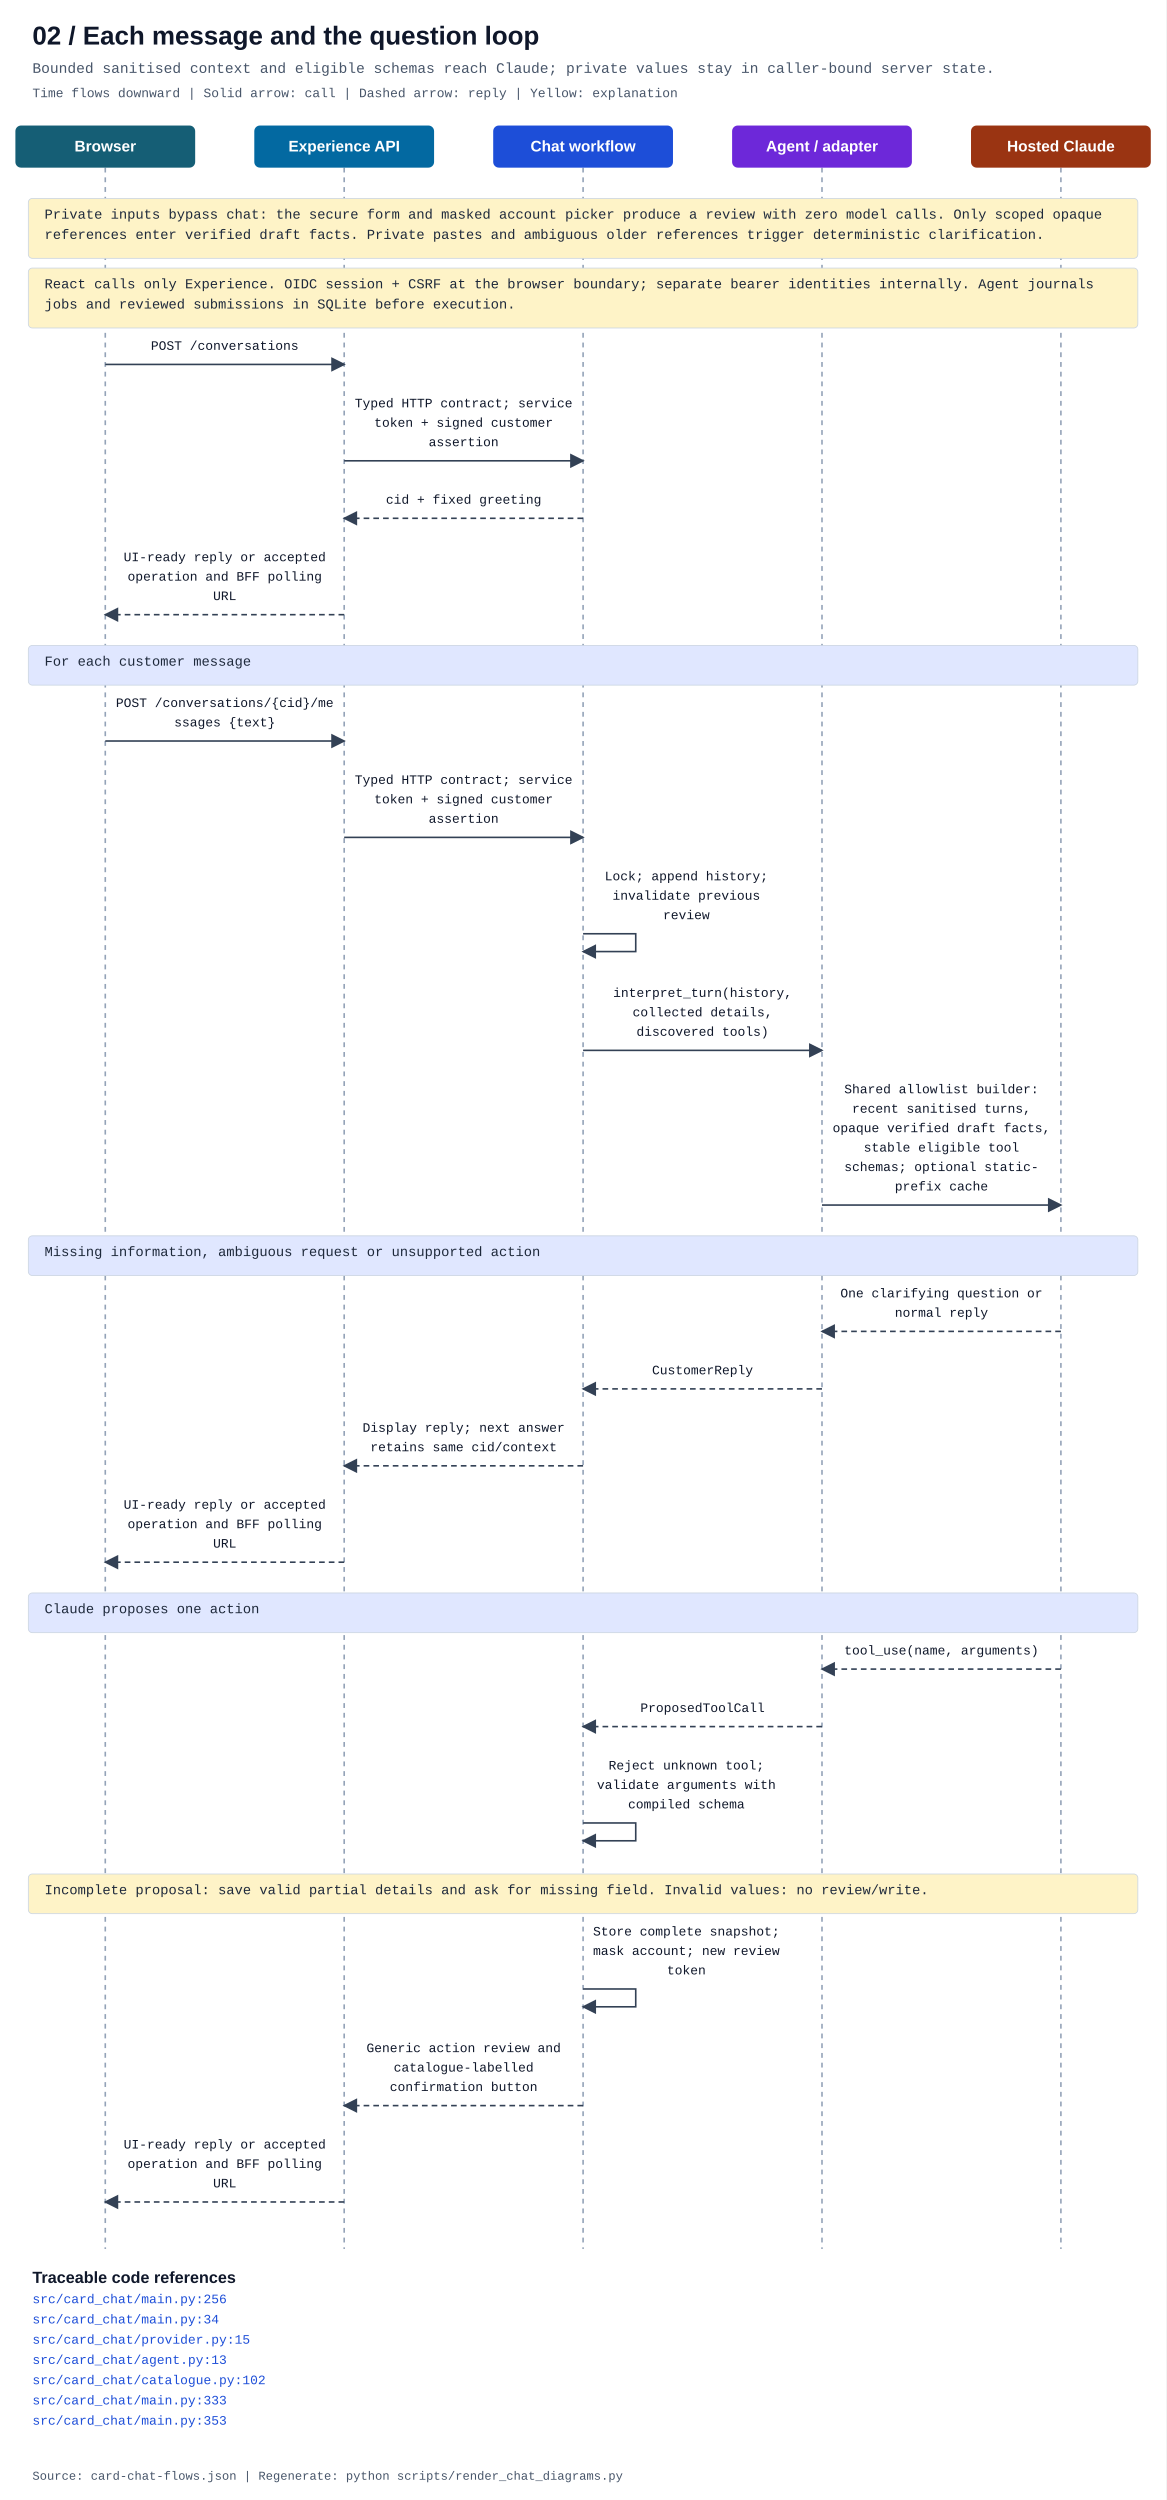
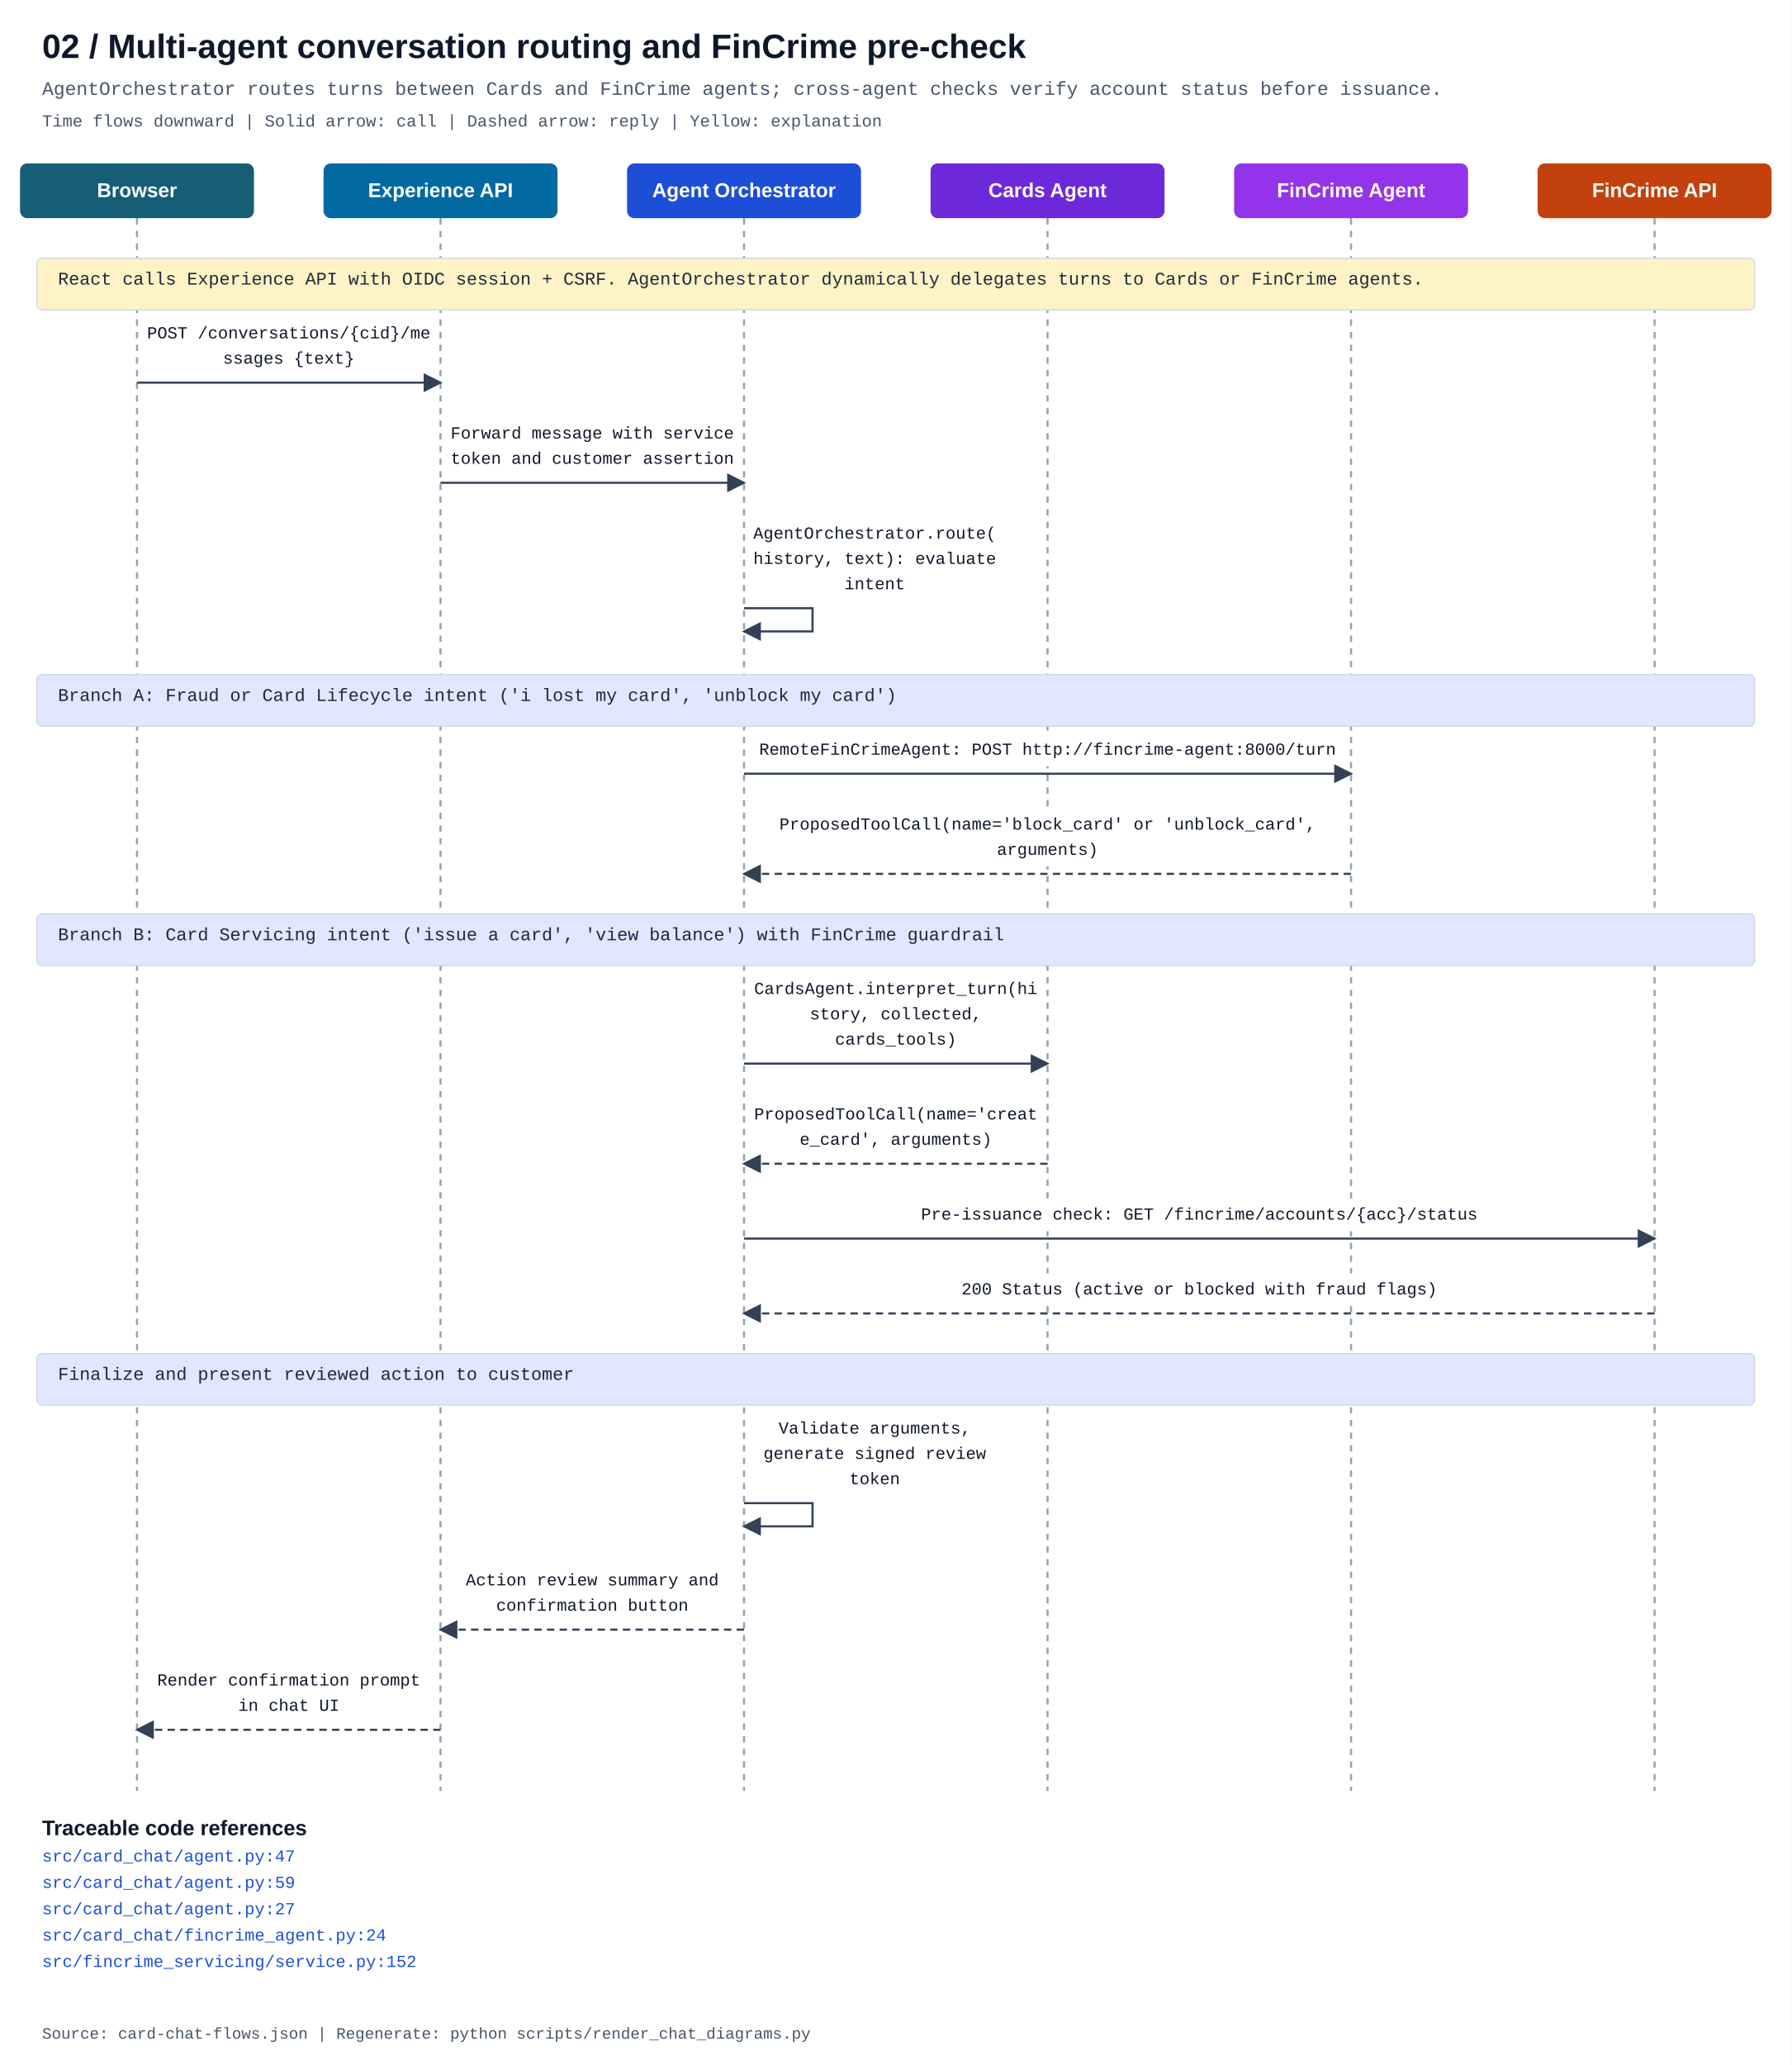
- <svg xmlns="http://www.w3.org/2000/svg" width="1440" height="3087" viewBox="0 0 1440 3087" role="img" aria-labelledby="title description">
+ <svg xmlns="http://www.w3.org/2000/svg" width="1700" height="1959" viewBox="0 0 1700 1959" role="img" aria-labelledby="title description">
  <defs>
    <marker id="arrow" markerWidth="9" markerHeight="9" refX="8" refY="4.5" orient="auto">
      <path d="M0 0 L9 4.5 L0 9" fill="#334155" />
    </marker>
  </defs>
  <style>text{font-family:Consolas,"Liberation Mono",monospace}.heading{font-family:Arial,sans-serif;font-weight:700}</style>
-   <rect width="1440" height="3087" fill="#fff" />
-   <text x="40" y="55" class="heading" font-size="32" fill="#0f172a">02 / Each message and the question loop</text>
-   <text x="40" y="90" font-size="18" fill="#475569">Bounded sanitised context and eligible schemas reach Claude; private values stay in caller-bound server state.</text>
+   <rect width="1700" height="1959" fill="#fff" />
+   <text x="40" y="55" class="heading" font-size="32" fill="#0f172a">02 / Multi-agent conversation routing and FinCrime pre-check</text>
+   <text x="40" y="90" font-size="18" fill="#475569">AgentOrchestrator routes turns between Cards and FinCrime agents; cross-agent checks verify account status before issuance.</text>
  <text x="40" y="120" font-size="16" fill="#475569">Time flows downward | Solid arrow: call | Dashed arrow: reply | Yellow: explanation</text>
-   <path d="M130.0 207 V2777" stroke="#94a3b8" stroke-width="2" stroke-dasharray="6 6" />
+   <path d="M130.0 207 V1699" stroke="#94a3b8" stroke-width="2" stroke-dasharray="6 6" />
  <rect x="19.0" y="155" width="222" height="52" rx="7" fill="#155e75" />
  <text x="130.0" y="187" text-anchor="middle" class="heading" font-size="19" fill="white">Browser</text>
-   <path d="M425.0 207 V2777" stroke="#94a3b8" stroke-width="2" stroke-dasharray="6 6" />
-   <rect x="314.0" y="155" width="222" height="52" rx="7" fill="#0369a1" />
-   <text x="425.0" y="187" text-anchor="middle" class="heading" font-size="19" fill="white">Experience API</text>
-   <path d="M720.0 207 V2777" stroke="#94a3b8" stroke-width="2" stroke-dasharray="6 6" />
-   <rect x="609.0" y="155" width="222" height="52" rx="7" fill="#1d4ed8" />
-   <text x="720.0" y="187" text-anchor="middle" class="heading" font-size="19" fill="white">Chat workflow</text>
-   <path d="M1015.0 207 V2777" stroke="#94a3b8" stroke-width="2" stroke-dasharray="6 6" />
-   <rect x="904.0" y="155" width="222" height="52" rx="7" fill="#6d28d9" />
-   <text x="1015.0" y="187" text-anchor="middle" class="heading" font-size="19" fill="white">Agent / adapter</text>
-   <path d="M1310.0 207 V2777" stroke="#94a3b8" stroke-width="2" stroke-dasharray="6 6" />
-   <rect x="1199.0" y="155" width="222" height="52" rx="7" fill="#9a3412" />
-   <text x="1310.0" y="187" text-anchor="middle" class="heading" font-size="19" fill="white">Hosted Claude</text>
-   <rect x="35" y="245" width="1370" height="74" rx="5" fill="#fef3c7" stroke="#cbd5e1" />
-   <text x="55" y="270" font-size="17" fill="#1e293b">Private inputs bypass chat: the secure form and masked account picker produce a review with zero model calls. Only scoped opaque</text>
-   <text x="55" y="295" font-size="17" fill="#1e293b">references enter verified draft facts. Private pastes and ambiguous older references trigger deterministic clarification.</text>
-   <rect x="35" y="331" width="1370" height="74" rx="5" fill="#fef3c7" stroke="#cbd5e1" />
-   <text x="55" y="356" font-size="17" fill="#1e293b">React calls only Experience. OIDC session + CSRF at the browser boundary; separate bearer identities internally. Agent journals</text>
-   <text x="55" y="381" font-size="17" fill="#1e293b">jobs and reviewed submissions in SQLite before execution.</text>
-   <rect x="179.25" y="412" width="196.5" height="31" fill="white" />
-   <text x="277.5" y="432" text-anchor="middle" font-size="16" fill="#0f172a">POST /conversations</text>
-   <path d="M130.0 450 H425.0" fill="none" stroke="#334155" stroke-width="2" marker-end="url(#arrow)" />
-   <rect x="431.5" y="483" width="282.0" height="79" fill="white" />
-   <text x="572.5" y="503" text-anchor="middle" font-size="16" fill="#0f172a">Typed HTTP contract; service</text>
-   <text x="572.5" y="527" text-anchor="middle" font-size="16" fill="#0f172a">token + signed customer</text>
-   <text x="572.5" y="551" text-anchor="middle" font-size="16" fill="#0f172a">assertion</text>
-   <path d="M425.0 569 H720.0" fill="none" stroke="#334155" stroke-width="2" marker-end="url(#arrow)" />
-   <rect x="469.5" y="602" width="206.0" height="31" fill="white" />
-   <text x="572.5" y="622" text-anchor="middle" font-size="16" fill="#0f172a">cid + fixed greeting</text>
-   <path d="M720.0 640 H425.0" fill="none" stroke="#334155" stroke-width="2" stroke-dasharray="7 5" marker-end="url(#arrow)" />
-   <rect x="146.0" y="673" width="263.0" height="79" fill="white" />
-   <text x="277.5" y="693" text-anchor="middle" font-size="16" fill="#0f172a">UI-ready reply or accepted</text>
-   <text x="277.5" y="717" text-anchor="middle" font-size="16" fill="#0f172a">operation and BFF polling</text>
-   <text x="277.5" y="741" text-anchor="middle" font-size="16" fill="#0f172a">URL</text>
-   <path d="M425.0 759 H130.0" fill="none" stroke="#334155" stroke-width="2" stroke-dasharray="7 5" marker-end="url(#arrow)" />
-   <rect x="35" y="797" width="1370" height="49" rx="5" fill="#e0e7ff" stroke="#cbd5e1" />
-   <text x="55" y="822" font-size="17" fill="#1e293b">For each customer message</text>
-   <rect x="136.5" y="853" width="282.0" height="55" fill="white" />
-   <text x="277.5" y="873" text-anchor="middle" font-size="16" fill="#0f172a">POST /conversations/{cid}/me</text>
-   <text x="277.5" y="897" text-anchor="middle" font-size="16" fill="#0f172a">ssages {text}</text>
-   <path d="M130.0 915 H425.0" fill="none" stroke="#334155" stroke-width="2" marker-end="url(#arrow)" />
-   <rect x="431.5" y="948" width="282.0" height="79" fill="white" />
-   <text x="572.5" y="968" text-anchor="middle" font-size="16" fill="#0f172a">Typed HTTP contract; service</text>
-   <text x="572.5" y="992" text-anchor="middle" font-size="16" fill="#0f172a">token + signed customer</text>
-   <text x="572.5" y="1016" text-anchor="middle" font-size="16" fill="#0f172a">assertion</text>
-   <path d="M425.0 1034 H720.0" fill="none" stroke="#334155" stroke-width="2" marker-end="url(#arrow)" />
-   <rect x="739.75" y="1067" width="215.5" height="79" fill="white" />
-   <text x="847.5" y="1087" text-anchor="middle" font-size="16" fill="#0f172a">Lock; append history;</text>
-   <text x="847.5" y="1111" text-anchor="middle" font-size="16" fill="#0f172a">invalidate previous</text>
-   <text x="847.5" y="1135" text-anchor="middle" font-size="16" fill="#0f172a">review</text>
-   <path d="M720.0 1153 H785.0 V1175 H720.0" fill="none" stroke="#334155" stroke-width="2" marker-end="url(#arrow)" />
-   <rect x="750.25" y="1211" width="234.5" height="79" fill="white" />
-   <text x="867.5" y="1231" text-anchor="middle" font-size="16" fill="#0f172a">interpret_turn(history,</text>
-   <text x="867.5" y="1255" text-anchor="middle" font-size="16" fill="#0f172a">collected details,</text>
-   <text x="867.5" y="1279" text-anchor="middle" font-size="16" fill="#0f172a">discovered tools)</text>
-   <path d="M720.0 1297 H1015.0" fill="none" stroke="#334155" stroke-width="2" marker-end="url(#arrow)" />
-   <rect x="1021.5" y="1330" width="282.0" height="151" fill="white" />
-   <text x="1162.5" y="1350" text-anchor="middle" font-size="16" fill="#0f172a">Shared allowlist builder:</text>
-   <text x="1162.5" y="1374" text-anchor="middle" font-size="16" fill="#0f172a">recent sanitised turns,</text>
-   <text x="1162.5" y="1398" text-anchor="middle" font-size="16" fill="#0f172a">opaque verified draft facts,</text>
-   <text x="1162.5" y="1422" text-anchor="middle" font-size="16" fill="#0f172a">stable eligible tool</text>
-   <text x="1162.5" y="1446" text-anchor="middle" font-size="16" fill="#0f172a">schemas; optional static-</text>
-   <text x="1162.5" y="1470" text-anchor="middle" font-size="16" fill="#0f172a">prefix cache</text>
-   <path d="M1015.0 1488 H1310.0" fill="none" stroke="#334155" stroke-width="2" marker-end="url(#arrow)" />
-   <rect x="35" y="1526" width="1370" height="49" rx="5" fill="#e0e7ff" stroke="#cbd5e1" />
-   <text x="55" y="1551" font-size="17" fill="#1e293b">Missing information, ambiguous request or unsupported action</text>
-   <rect x="1031.0" y="1582" width="263.0" height="55" fill="white" />
-   <text x="1162.5" y="1602" text-anchor="middle" font-size="16" fill="#0f172a">One clarifying question or</text>
-   <text x="1162.5" y="1626" text-anchor="middle" font-size="16" fill="#0f172a">normal reply</text>
-   <path d="M1310.0 1644 H1015.0" fill="none" stroke="#334155" stroke-width="2" stroke-dasharray="7 5" marker-end="url(#arrow)" />
-   <rect x="797.75" y="1677" width="139.5" height="31" fill="white" />
-   <text x="867.5" y="1697" text-anchor="middle" font-size="16" fill="#0f172a">CustomerReply</text>
-   <path d="M1015.0 1715 H720.0" fill="none" stroke="#334155" stroke-width="2" stroke-dasharray="7 5" marker-end="url(#arrow)" />
-   <rect x="441.0" y="1748" width="263.0" height="55" fill="white" />
-   <text x="572.5" y="1768" text-anchor="middle" font-size="16" fill="#0f172a">Display reply; next answer</text>
-   <text x="572.5" y="1792" text-anchor="middle" font-size="16" fill="#0f172a">retains same cid/context</text>
-   <path d="M720.0 1810 H425.0" fill="none" stroke="#334155" stroke-width="2" stroke-dasharray="7 5" marker-end="url(#arrow)" />
-   <rect x="146.0" y="1843" width="263.0" height="79" fill="white" />
-   <text x="277.5" y="1863" text-anchor="middle" font-size="16" fill="#0f172a">UI-ready reply or accepted</text>
-   <text x="277.5" y="1887" text-anchor="middle" font-size="16" fill="#0f172a">operation and BFF polling</text>
-   <text x="277.5" y="1911" text-anchor="middle" font-size="16" fill="#0f172a">URL</text>
-   <path d="M425.0 1929 H130.0" fill="none" stroke="#334155" stroke-width="2" stroke-dasharray="7 5" marker-end="url(#arrow)" />
-   <rect x="35" y="1967" width="1370" height="49" rx="5" fill="#e0e7ff" stroke="#cbd5e1" />
-   <text x="55" y="1992" font-size="17" fill="#1e293b">Claude proposes one action</text>
-   <rect x="1035.75" y="2023" width="253.5" height="31" fill="white" />
-   <text x="1162.5" y="2043" text-anchor="middle" font-size="16" fill="#0f172a">tool_use(name, arguments)</text>
-   <path d="M1310.0 2061 H1015.0" fill="none" stroke="#334155" stroke-width="2" stroke-dasharray="7 5" marker-end="url(#arrow)" />
-   <rect x="783.5" y="2094" width="168.0" height="31" fill="white" />
-   <text x="867.5" y="2114" text-anchor="middle" font-size="16" fill="#0f172a">ProposedToolCall</text>
-   <path d="M1015.0 2132 H720.0" fill="none" stroke="#334155" stroke-width="2" stroke-dasharray="7 5" marker-end="url(#arrow)" />
-   <rect x="730.25" y="2165" width="234.5" height="79" fill="white" />
-   <text x="847.5" y="2185" text-anchor="middle" font-size="16" fill="#0f172a">Reject unknown tool;</text>
-   <text x="847.5" y="2209" text-anchor="middle" font-size="16" fill="#0f172a">validate arguments with</text>
-   <text x="847.5" y="2233" text-anchor="middle" font-size="16" fill="#0f172a">compiled schema</text>
-   <path d="M720.0 2251 H785.0 V2273 H720.0" fill="none" stroke="#334155" stroke-width="2" marker-end="url(#arrow)" />
-   <rect x="35" y="2314" width="1370" height="49" rx="5" fill="#fef3c7" stroke="#cbd5e1" />
-   <text x="55" y="2339" font-size="17" fill="#1e293b">Incomplete proposal: save valid partial details and ask for missing field. Invalid values: no review/write.</text>
-   <rect x="725.5" y="2370" width="244.0" height="79" fill="white" />
-   <text x="847.5" y="2390" text-anchor="middle" font-size="16" fill="#0f172a">Store complete snapshot;</text>
-   <text x="847.5" y="2414" text-anchor="middle" font-size="16" fill="#0f172a">mask account; new review</text>
-   <text x="847.5" y="2438" text-anchor="middle" font-size="16" fill="#0f172a">token</text>
-   <path d="M720.0 2456 H785.0 V2478 H720.0" fill="none" stroke="#334155" stroke-width="2" marker-end="url(#arrow)" />
-   <rect x="445.75" y="2514" width="253.5" height="79" fill="white" />
-   <text x="572.5" y="2534" text-anchor="middle" font-size="16" fill="#0f172a">Generic action review and</text>
-   <text x="572.5" y="2558" text-anchor="middle" font-size="16" fill="#0f172a">catalogue-labelled</text>
-   <text x="572.5" y="2582" text-anchor="middle" font-size="16" fill="#0f172a">confirmation button</text>
-   <path d="M720.0 2600 H425.0" fill="none" stroke="#334155" stroke-width="2" stroke-dasharray="7 5" marker-end="url(#arrow)" />
-   <rect x="146.0" y="2633" width="263.0" height="79" fill="white" />
-   <text x="277.5" y="2653" text-anchor="middle" font-size="16" fill="#0f172a">UI-ready reply or accepted</text>
-   <text x="277.5" y="2677" text-anchor="middle" font-size="16" fill="#0f172a">operation and BFF polling</text>
-   <text x="277.5" y="2701" text-anchor="middle" font-size="16" fill="#0f172a">URL</text>
-   <path d="M425.0 2719 H130.0" fill="none" stroke="#334155" stroke-width="2" stroke-dasharray="7 5" marker-end="url(#arrow)" />
-   <text x="40" y="2819" class="heading" font-size="20" fill="#0f172a">Traceable code references</text>
-   <a href="../../src/card_chat/main.py">
-     <text x="40" y="2844" font-size="16" fill="#1d4ed8">src/card_chat/main.py:256</text>
-   </a>
-   <a href="../../src/card_chat/main.py">
-     <text x="40" y="2869" font-size="16" fill="#1d4ed8">src/card_chat/main.py:34</text>
-   </a>
-   <a href="../../src/card_chat/provider.py">
-     <text x="40" y="2894" font-size="16" fill="#1d4ed8">src/card_chat/provider.py:15</text>
+   <path d="M418.0 207 V1699" stroke="#94a3b8" stroke-width="2" stroke-dasharray="6 6" />
+   <rect x="307.0" y="155" width="222" height="52" rx="7" fill="#0369a1" />
+   <text x="418.0" y="187" text-anchor="middle" class="heading" font-size="19" fill="white">Experience API</text>
+   <path d="M706.0 207 V1699" stroke="#94a3b8" stroke-width="2" stroke-dasharray="6 6" />
+   <rect x="595.0" y="155" width="222" height="52" rx="7" fill="#1d4ed8" />
+   <text x="706.0" y="187" text-anchor="middle" class="heading" font-size="19" fill="white">Agent Orchestrator</text>
+   <path d="M994.0 207 V1699" stroke="#94a3b8" stroke-width="2" stroke-dasharray="6 6" />
+   <rect x="883.0" y="155" width="222" height="52" rx="7" fill="#6d28d9" />
+   <text x="994.0" y="187" text-anchor="middle" class="heading" font-size="19" fill="white">Cards Agent</text>
+   <path d="M1282.0 207 V1699" stroke="#94a3b8" stroke-width="2" stroke-dasharray="6 6" />
+   <rect x="1171.0" y="155" width="222" height="52" rx="7" fill="#9333ea" />
+   <text x="1282.0" y="187" text-anchor="middle" class="heading" font-size="19" fill="white">FinCrime Agent</text>
+   <path d="M1570.0 207 V1699" stroke="#94a3b8" stroke-width="2" stroke-dasharray="6 6" />
+   <rect x="1459.0" y="155" width="222" height="52" rx="7" fill="#c2410c" />
+   <text x="1570.0" y="187" text-anchor="middle" class="heading" font-size="19" fill="white">FinCrime API</text>
+   <rect x="35" y="245" width="1630" height="49" rx="5" fill="#fef3c7" stroke="#cbd5e1" />
+   <text x="55" y="270" font-size="17" fill="#1e293b">React calls Experience API with OIDC session + CSRF. AgentOrchestrator dynamically delegates turns to Cards or FinCrime agents.</text>
+   <rect x="133.0" y="301" width="282.0" height="55" fill="white" />
+   <text x="274.0" y="321" text-anchor="middle" font-size="16" fill="#0f172a">POST /conversations/{cid}/me</text>
+   <text x="274.0" y="345" text-anchor="middle" font-size="16" fill="#0f172a">ssages {text}</text>
+   <path d="M130.0 363 H418.0" fill="none" stroke="#334155" stroke-width="2" marker-end="url(#arrow)" />
+   <rect x="421.0" y="396" width="282.0" height="55" fill="white" />
+   <text x="562.0" y="416" text-anchor="middle" font-size="16" fill="#0f172a">Forward message with service</text>
+   <text x="562.0" y="440" text-anchor="middle" font-size="16" fill="#0f172a">token and customer assertion</text>
+   <path d="M418.0 458 H706.0" fill="none" stroke="#334155" stroke-width="2" marker-end="url(#arrow)" />
+   <rect x="708.0" y="491" width="244.0" height="79" fill="white" />
+   <text x="830.0" y="511" text-anchor="middle" font-size="16" fill="#0f172a">AgentOrchestrator.route(</text>
+   <text x="830.0" y="535" text-anchor="middle" font-size="16" fill="#0f172a">history, text): evaluate</text>
+   <text x="830.0" y="559" text-anchor="middle" font-size="16" fill="#0f172a">intent</text>
+   <path d="M706.0 577 H771.0 V599 H706.0" fill="none" stroke="#334155" stroke-width="2" marker-end="url(#arrow)" />
+   <rect x="35" y="640" width="1630" height="49" rx="5" fill="#e0e7ff" stroke="#cbd5e1" />
+   <text x="55" y="665" font-size="17" fill="#1e293b">Branch A: Fraud or Card Lifecycle intent ('i lost my card', 'unblock my card')</text>
+   <rect x="715.25" y="696" width="557.5" height="31" fill="white" />
+   <text x="994.0" y="716" text-anchor="middle" font-size="16" fill="#0f172a">RemoteFinCrimeAgent: POST http://fincrime-agent:8000/turn</text>
+   <path d="M706.0 734 H1282.0" fill="none" stroke="#334155" stroke-width="2" marker-end="url(#arrow)" />
+   <rect x="734.25" y="767" width="519.5" height="55" fill="white" />
+   <text x="994.0" y="787" text-anchor="middle" font-size="16" fill="#0f172a">ProposedToolCall(name='block_card' or 'unblock_card',</text>
+   <text x="994.0" y="811" text-anchor="middle" font-size="16" fill="#0f172a">arguments)</text>
+   <path d="M1282.0 829 H706.0" fill="none" stroke="#334155" stroke-width="2" stroke-dasharray="7 5" marker-end="url(#arrow)" />
+   <rect x="35" y="867" width="1630" height="49" rx="5" fill="#e0e7ff" stroke="#cbd5e1" />
+   <text x="55" y="892" font-size="17" fill="#1e293b">Branch B: Card Servicing intent ('issue a card', 'view balance') with FinCrime guardrail</text>
+   <rect x="709.0" y="923" width="282.0" height="79" fill="white" />
+   <text x="850.0" y="943" text-anchor="middle" font-size="16" fill="#0f172a">CardsAgent.interpret_turn(hi</text>
+   <text x="850.0" y="967" text-anchor="middle" font-size="16" fill="#0f172a">story, collected,</text>
+   <text x="850.0" y="991" text-anchor="middle" font-size="16" fill="#0f172a">cards_tools)</text>
+   <path d="M706.0 1009 H994.0" fill="none" stroke="#334155" stroke-width="2" marker-end="url(#arrow)" />
+   <rect x="709.0" y="1042" width="282.0" height="55" fill="white" />
+   <text x="850.0" y="1062" text-anchor="middle" font-size="16" fill="#0f172a">ProposedToolCall(name='creat</text>
+   <text x="850.0" y="1086" text-anchor="middle" font-size="16" fill="#0f172a">e_card', arguments)</text>
+   <path d="M994.0 1104 H706.0" fill="none" stroke="#334155" stroke-width="2" stroke-dasharray="7 5" marker-end="url(#arrow)" />
+   <rect x="868.75" y="1137" width="538.5" height="31" fill="white" />
+   <text x="1138.0" y="1157" text-anchor="middle" font-size="16" fill="#0f172a">Pre-issuance check: GET /fincrime/accounts/{acc}/status</text>
+   <path d="M706.0 1175 H1570.0" fill="none" stroke="#334155" stroke-width="2" marker-end="url(#arrow)" />
+   <rect x="906.75" y="1208" width="462.5" height="31" fill="white" />
+   <text x="1138.0" y="1228" text-anchor="middle" font-size="16" fill="#0f172a">200 Status (active or blocked with fraud flags)</text>
+   <path d="M1570.0 1246 H706.0" fill="none" stroke="#334155" stroke-width="2" stroke-dasharray="7 5" marker-end="url(#arrow)" />
+   <rect x="35" y="1284" width="1630" height="49" rx="5" fill="#e0e7ff" stroke="#cbd5e1" />
+   <text x="55" y="1309" font-size="17" fill="#1e293b">Finalize and present reviewed action to customer</text>
+   <rect x="717.5" y="1340" width="225.0" height="79" fill="white" />
+   <text x="830.0" y="1360" text-anchor="middle" font-size="16" fill="#0f172a">Validate arguments,</text>
+   <text x="830.0" y="1384" text-anchor="middle" font-size="16" fill="#0f172a">generate signed review</text>
+   <text x="830.0" y="1408" text-anchor="middle" font-size="16" fill="#0f172a">token</text>
+   <path d="M706.0 1426 H771.0 V1448 H706.0" fill="none" stroke="#334155" stroke-width="2" marker-end="url(#arrow)" />
+   <rect x="435.25" y="1484" width="253.5" height="55" fill="white" />
+   <text x="562.0" y="1504" text-anchor="middle" font-size="16" fill="#0f172a">Action review summary and</text>
+   <text x="562.0" y="1528" text-anchor="middle" font-size="16" fill="#0f172a">confirmation button</text>
+   <path d="M706.0 1546 H418.0" fill="none" stroke="#334155" stroke-width="2" stroke-dasharray="7 5" marker-end="url(#arrow)" />
+   <rect x="142.5" y="1579" width="263.0" height="55" fill="white" />
+   <text x="274.0" y="1599" text-anchor="middle" font-size="16" fill="#0f172a">Render confirmation prompt</text>
+   <text x="274.0" y="1623" text-anchor="middle" font-size="16" fill="#0f172a">in chat UI</text>
+   <path d="M418.0 1641 H130.0" fill="none" stroke="#334155" stroke-width="2" stroke-dasharray="7 5" marker-end="url(#arrow)" />
+   <text x="40" y="1741" class="heading" font-size="20" fill="#0f172a">Traceable code references</text>
+   <a href="../../src/card_chat/agent.py">
+     <text x="40" y="1766" font-size="16" fill="#1d4ed8">src/card_chat/agent.py:47</text>
  </a>
  <a href="../../src/card_chat/agent.py">
-     <text x="40" y="2919" font-size="16" fill="#1d4ed8">src/card_chat/agent.py:13</text>
+     <text x="40" y="1791" font-size="16" fill="#1d4ed8">src/card_chat/agent.py:59</text>
  </a>
-   <a href="../../src/card_chat/catalogue.py">
-     <text x="40" y="2944" font-size="16" fill="#1d4ed8">src/card_chat/catalogue.py:102</text>
+   <a href="../../src/card_chat/agent.py">
+     <text x="40" y="1816" font-size="16" fill="#1d4ed8">src/card_chat/agent.py:27</text>
  </a>
-   <a href="../../src/card_chat/main.py">
-     <text x="40" y="2969" font-size="16" fill="#1d4ed8">src/card_chat/main.py:333</text>
+   <a href="../../src/card_chat/fincrime_agent.py">
+     <text x="40" y="1841" font-size="16" fill="#1d4ed8">src/card_chat/fincrime_agent.py:24</text>
  </a>
-   <a href="../../src/card_chat/main.py">
-     <text x="40" y="2994" font-size="16" fill="#1d4ed8">src/card_chat/main.py:353</text>
+   <a href="../../src/fincrime_servicing/service.py">
+     <text x="40" y="1866" font-size="16" fill="#1d4ed8">src/fincrime_servicing/service.py:152</text>
  </a>
-   <text x="40" y="3062" font-size="15" fill="#475569">Source: card-chat-flows.json | Regenerate: python scripts/render_chat_diagrams.py</text>
+   <text x="40" y="1934" font-size="15" fill="#475569">Source: card-chat-flows.json | Regenerate: python scripts/render_chat_diagrams.py</text>
</svg>
